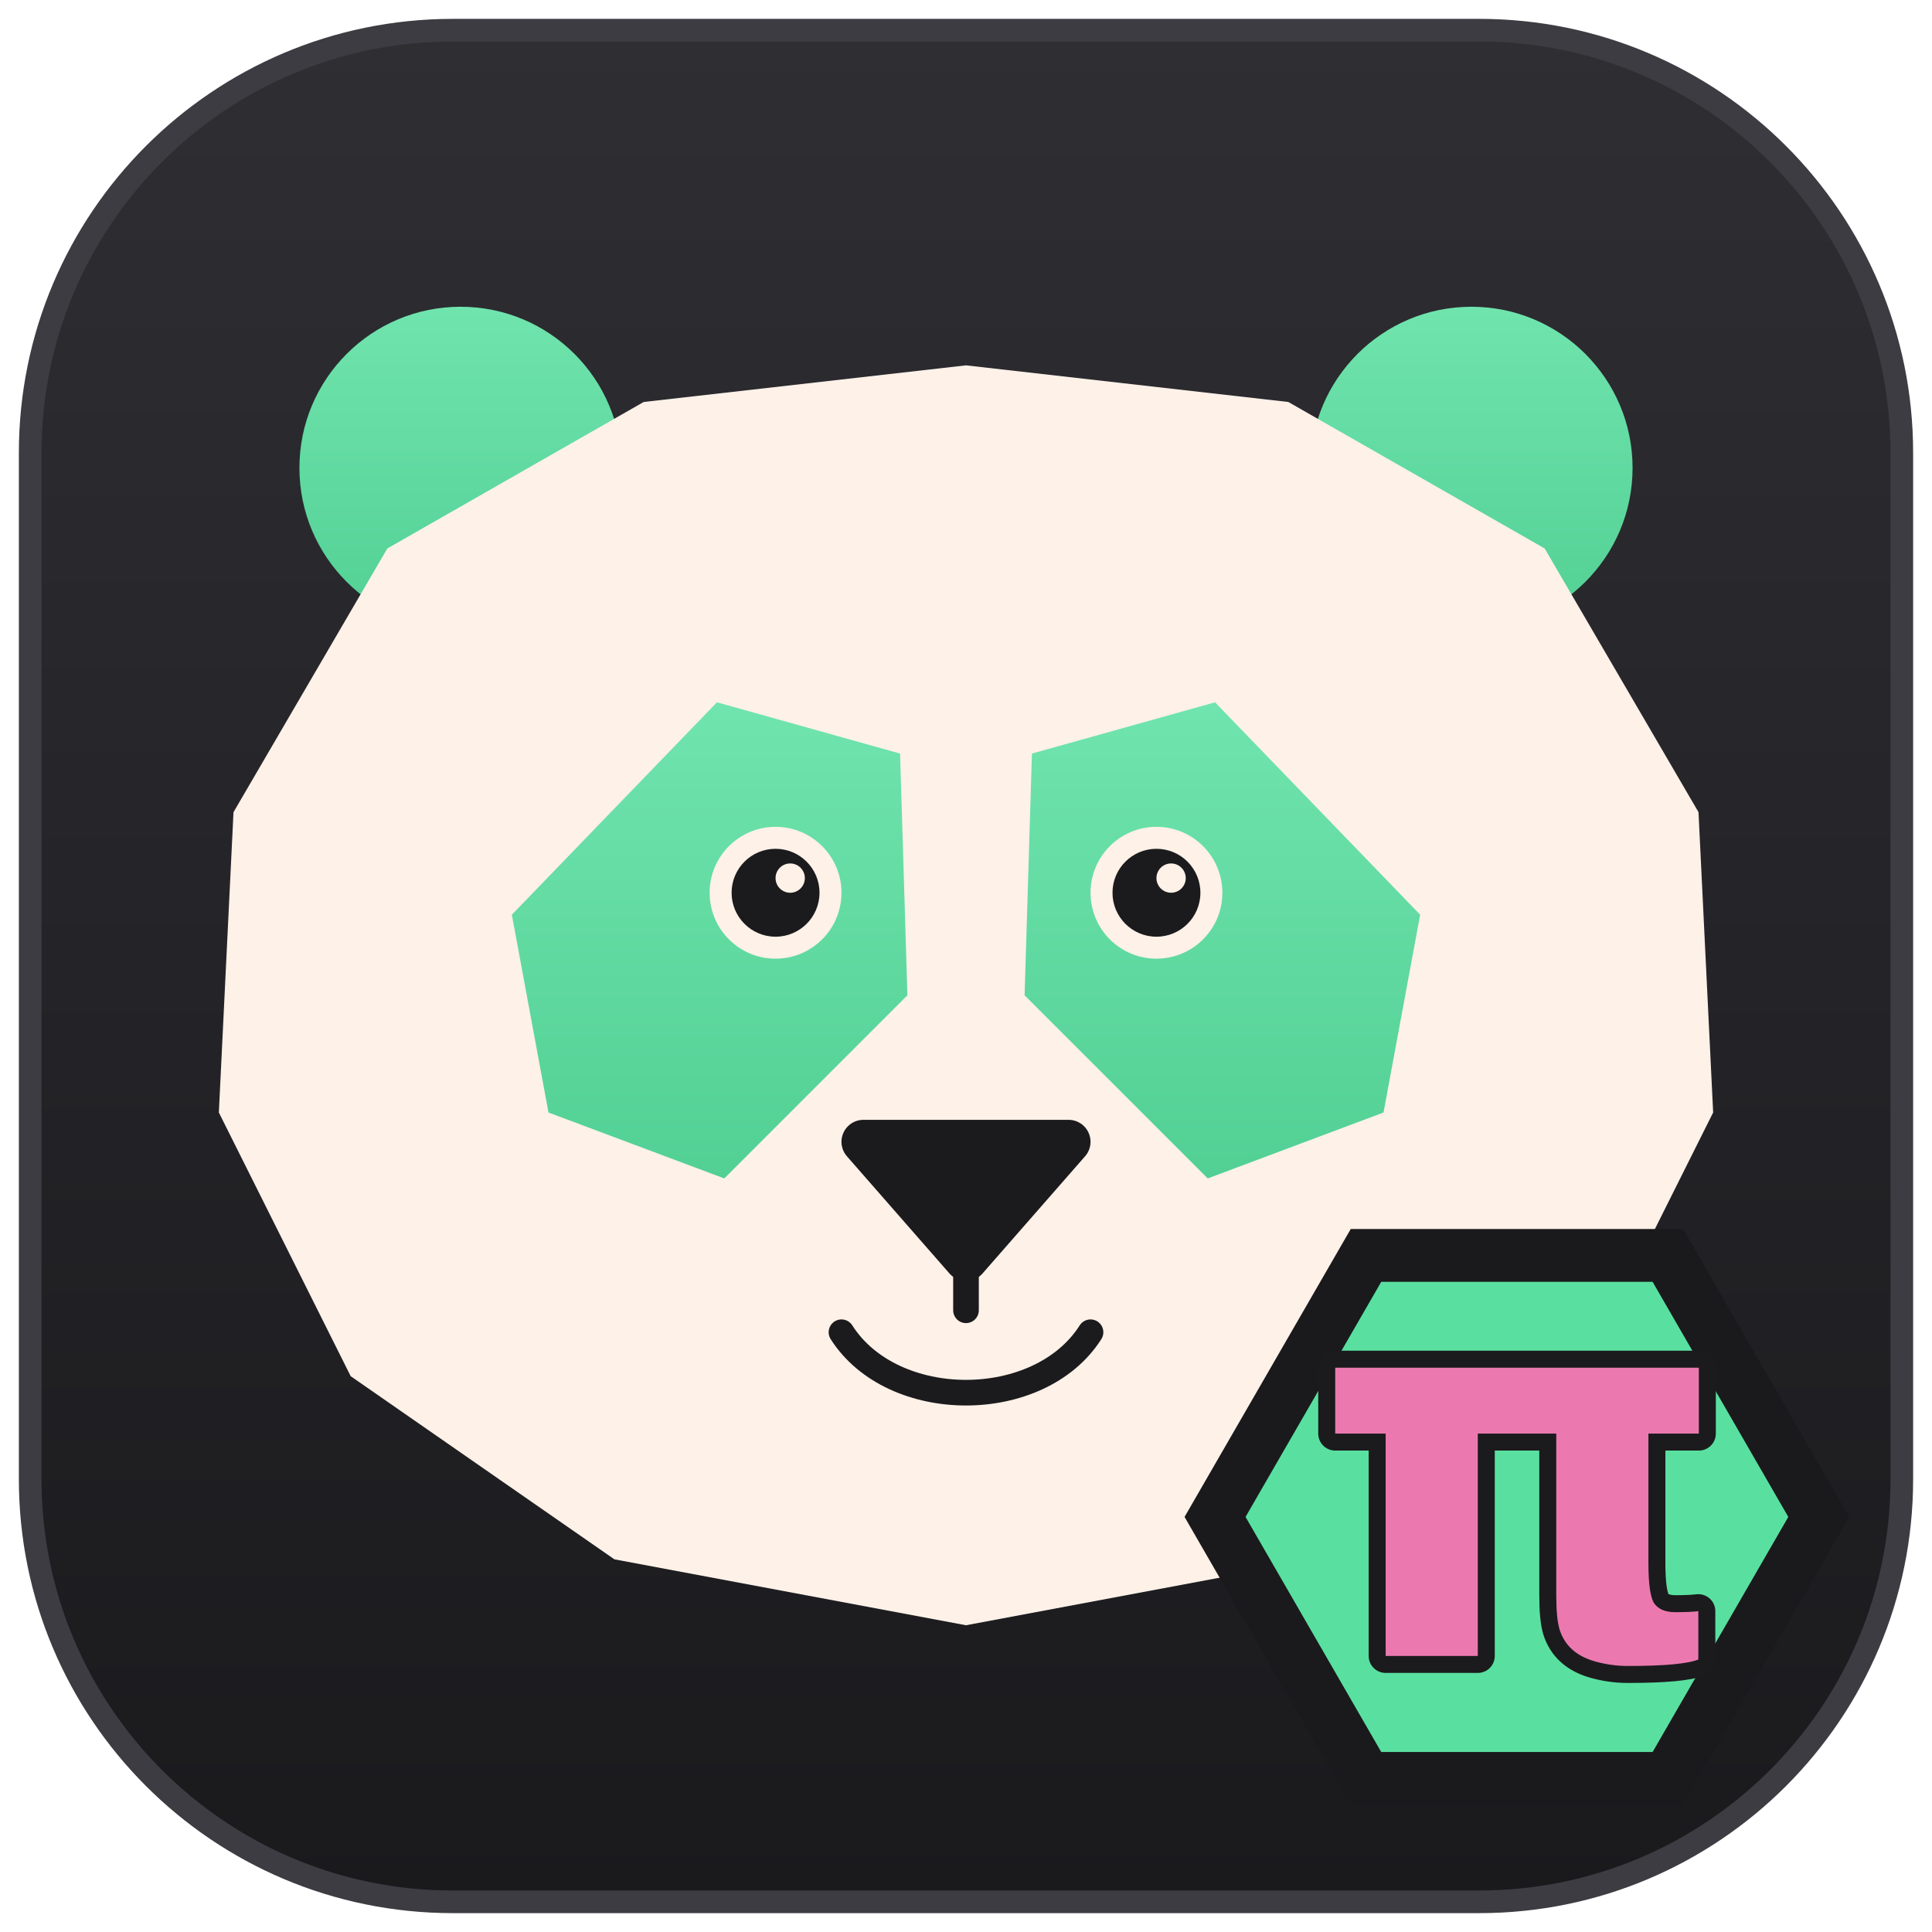
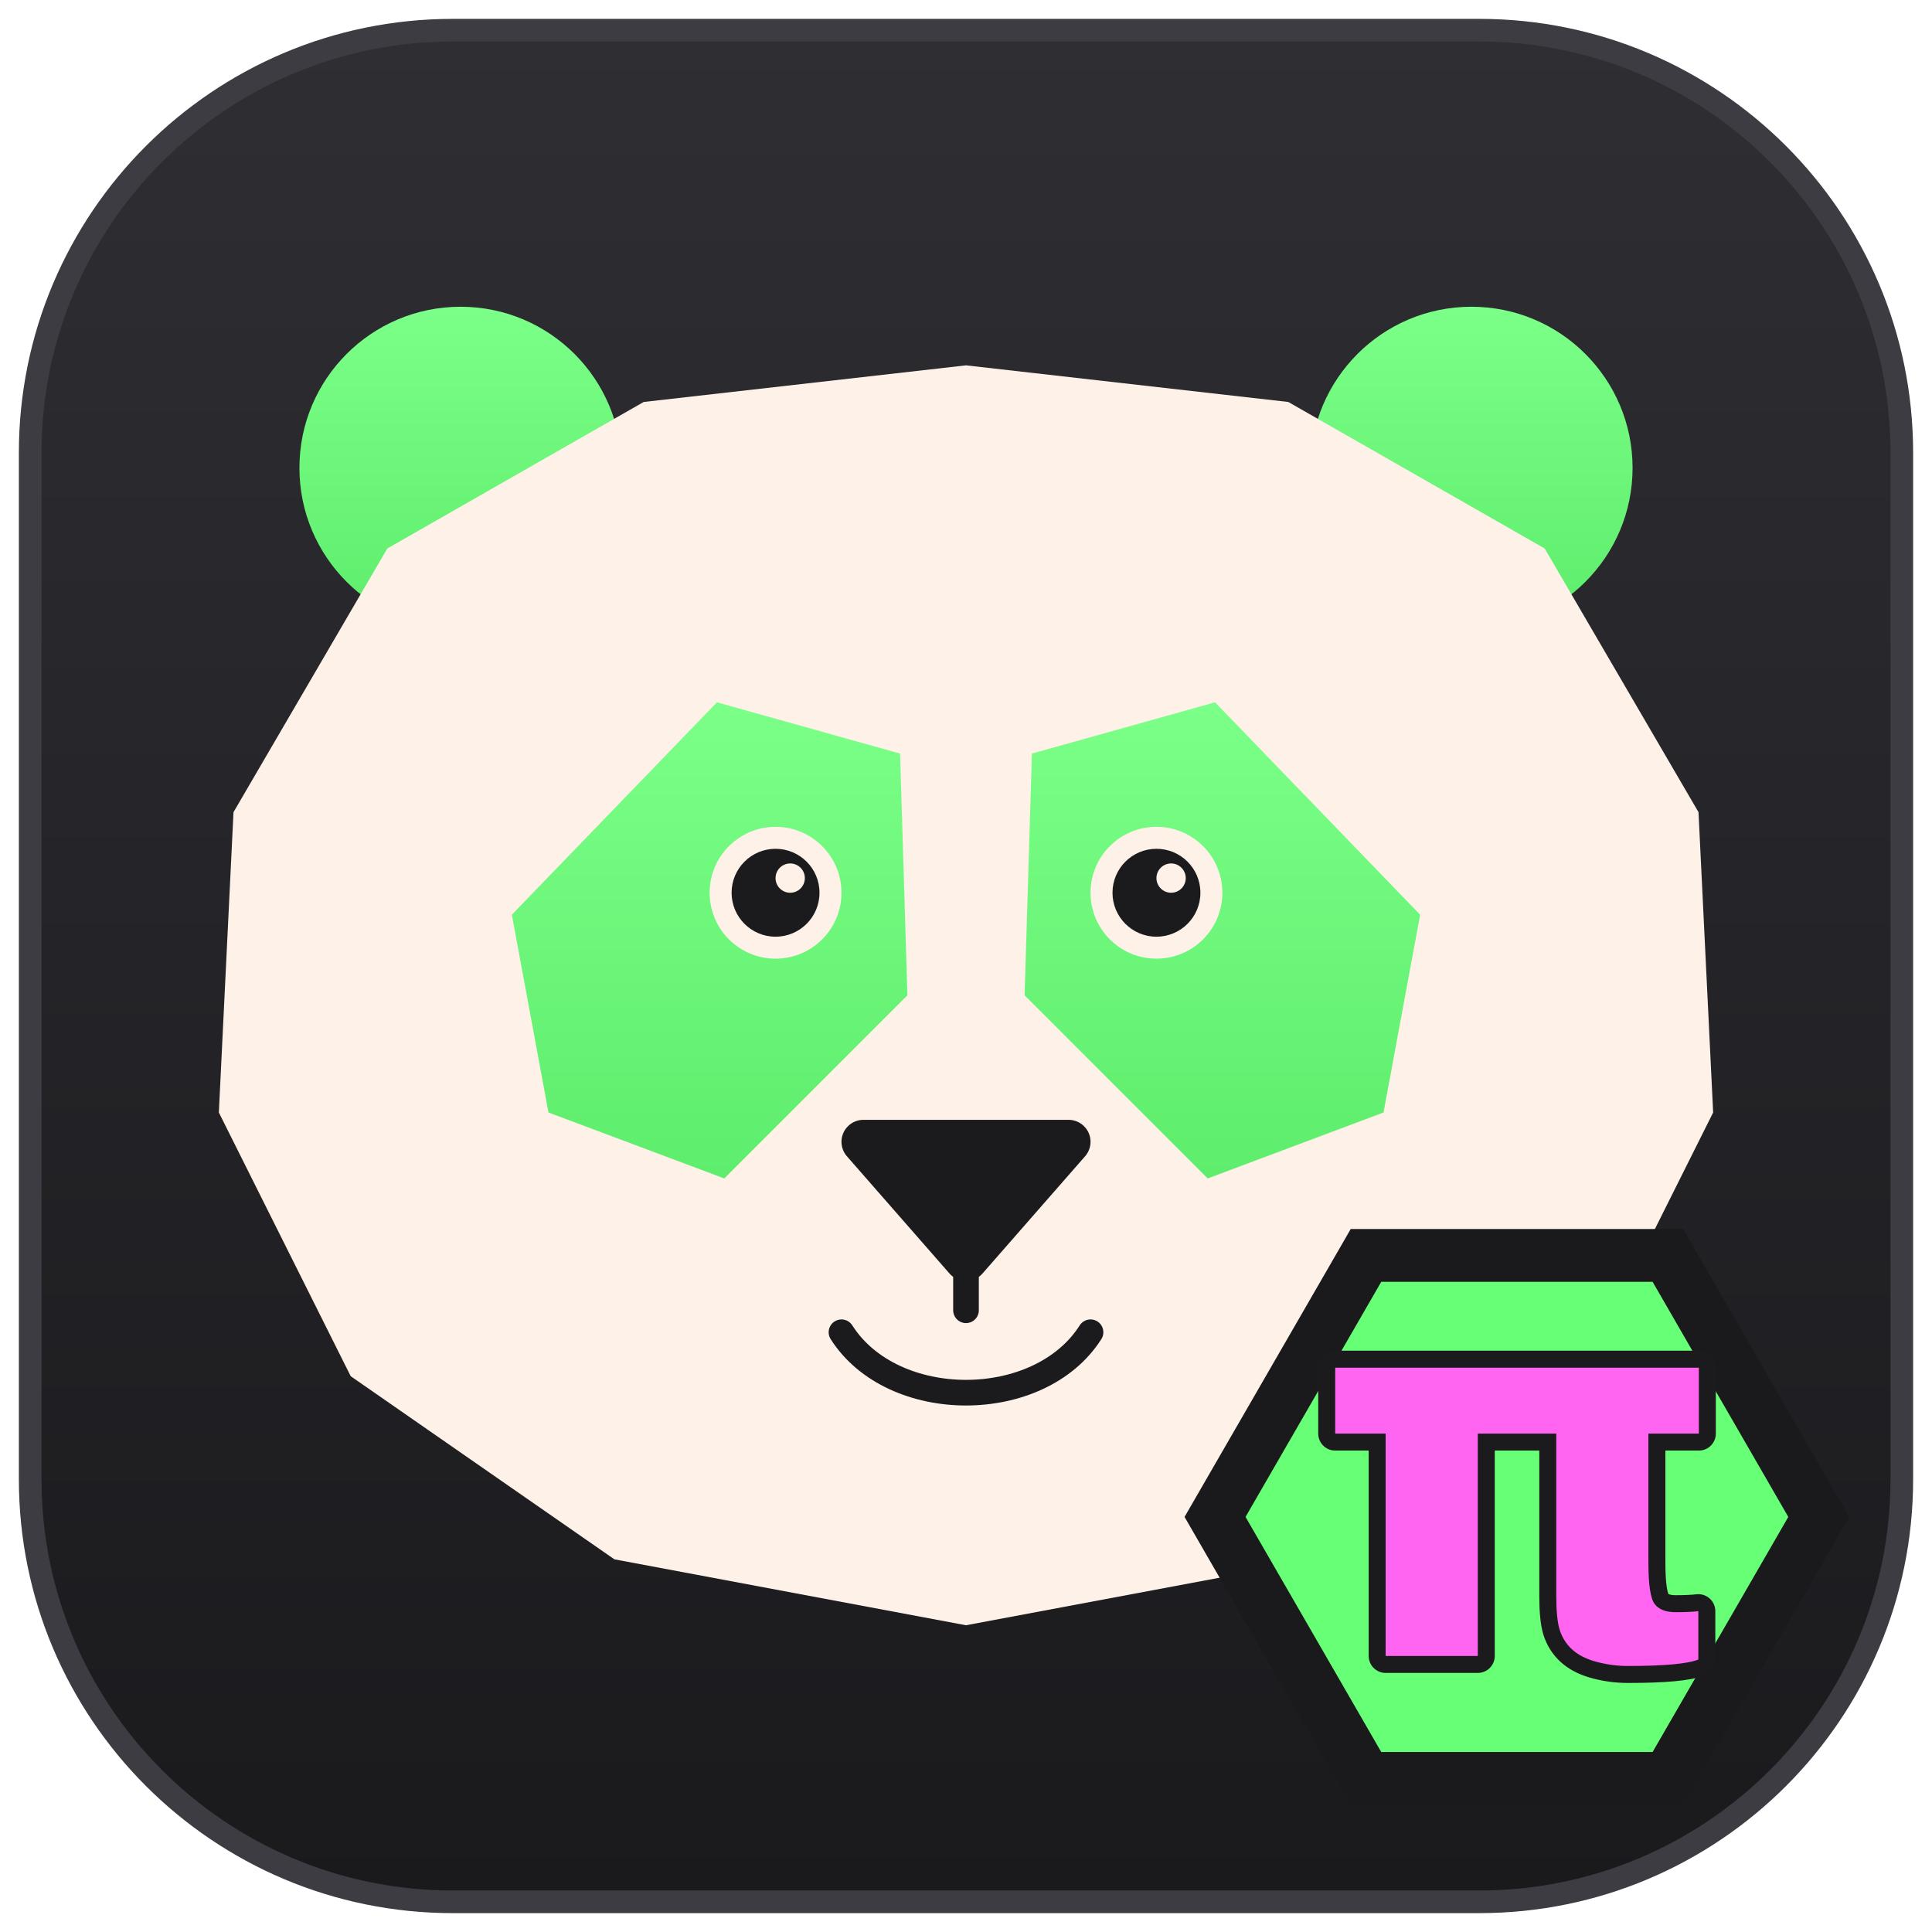
<svg xmlns="http://www.w3.org/2000/svg" viewBox="0 0 512 512" width="512" height="512">
  <defs>
    <linearGradient id="papa-g" x1="0" y1="0" x2="0" y2="1">
      <stop offset="0" stop-color="#2e2e33" />
      <stop offset="1" stop-color="#1a1a1d" />
    </linearGradient>
    <linearGradient id="papa-m" x1="0" y1="0" x2="0" y2="1">
-       <stop offset="0" stop-color="#70e4ad" />
-       <stop offset="1" stop-color="#52d094" />
+       <stop offset="0" stop-color="#7bff88" />
+       <stop offset="1" stop-color="#5eed6c" />
    </linearGradient>
    <clipPath id="papa-tile">
      <rect x="8" y="8" width="496" height="496" rx="112" />
    </clipPath>
  </defs>
  <rect x="8" y="8" width="496" height="496" rx="112" fill="url(#papa-g)" />
  <g clip-path="url(#papa-tile)">
    <g transform="translate(256.0,256.0) scale(0.9706) translate(-256.0,-282.0)">
      <circle cx="118" cy="146" r="44" fill="url(#papa-m)" />
      <circle cx="394" cy="146" r="44" fill="url(#papa-m)" />
      <path d="M256,118 L344,128 L414,168 L456,240 L460,322 L424,394 L352,444 L256,462 L160,444 L88,394 L52,322 L56,240 L98,168 L168,128 Z" fill="#fdf1e8" />
      <path d="M132,268 L188,210 L238,224 L240,290 L190,340 L142,322 Z" fill="url(#papa-m)" />
      <path d="M380,268 L324,210 L274,224 L272,290 L322,340 L370,322 Z" fill="url(#papa-m)" />
      <circle cx="204" cy="262" r="18" fill="#fdf1e8" />
      <circle cx="308" cy="262" r="18" fill="#fdf1e8" />
      <circle cx="204" cy="262" r="12" fill="#1b1b1d" />
      <circle cx="308" cy="262" r="12" fill="#1b1b1d" />
      <circle cx="208" cy="258" r="4" fill="#fdf1e8" />
      <circle cx="312" cy="258" r="4" fill="#fdf1e8" />
      <path d="M228,330 L284,330 L256,362 Z" fill="#1b1b1d" stroke="#1b1b1d" stroke-width="12" stroke-linejoin="round" />
      <path d="M256,362 L256,376 M222,382 C236,404 276,404 290,382" fill="none" stroke="#1b1b1d" stroke-width="7" stroke-linecap="round" stroke-linejoin="round" />
    </g>
-     <path d="M482.0,402.0 L442.0,471.3 L362.0,471.3 L322.0,402.0 L362.0,332.7 L442.0,332.7 Z" fill="#59e0a0" stroke="#1a1a1d" stroke-width="14" stroke-linejoin="miter" />
-     <path d="M86 1120H1499V864H1303V362Q1303 233 1327.5 201.5Q1352 170 1408 170Q1465 170 1497 174V-14Q1435 -39 1223 -39Q1156 -39 1091 -20Q987 11 958 102Q945 145 945 233V864H640V0H282V864H86Z" transform="translate(347.98,438.84) scale(0.0682,-0.0682)" fill="#eb79af" stroke="#1b1b1d" stroke-width="132.0" stroke-linejoin="round" paint-order="stroke" />
+     <path d="M482.0,402.0 L442.0,471.3 L362.0,471.3 L322.0,402.0 L362.0,332.7 L442.0,332.7 Z" fill="#66ff75" stroke="#1a1a1d" stroke-width="14" stroke-linejoin="miter" />
+     <path d="M86 1120H1499V864H1303V362Q1303 233 1327.5 201.5Q1352 170 1408 170Q1465 170 1497 174V-14Q1435 -39 1223 -39Q1156 -39 1091 -20Q987 11 958 102Q945 145 945 233V864H640V0H282V864H86Z" transform="translate(347.98,438.84) scale(0.0682,-0.0682)" fill="#ff65f0" stroke="#1b1b1d" stroke-width="132.0" stroke-linejoin="round" paint-order="stroke" />
  </g>
  <rect x="8" y="8" width="496" height="496" rx="112" fill="none" stroke="#3c3c42" stroke-width="6" />
</svg>
